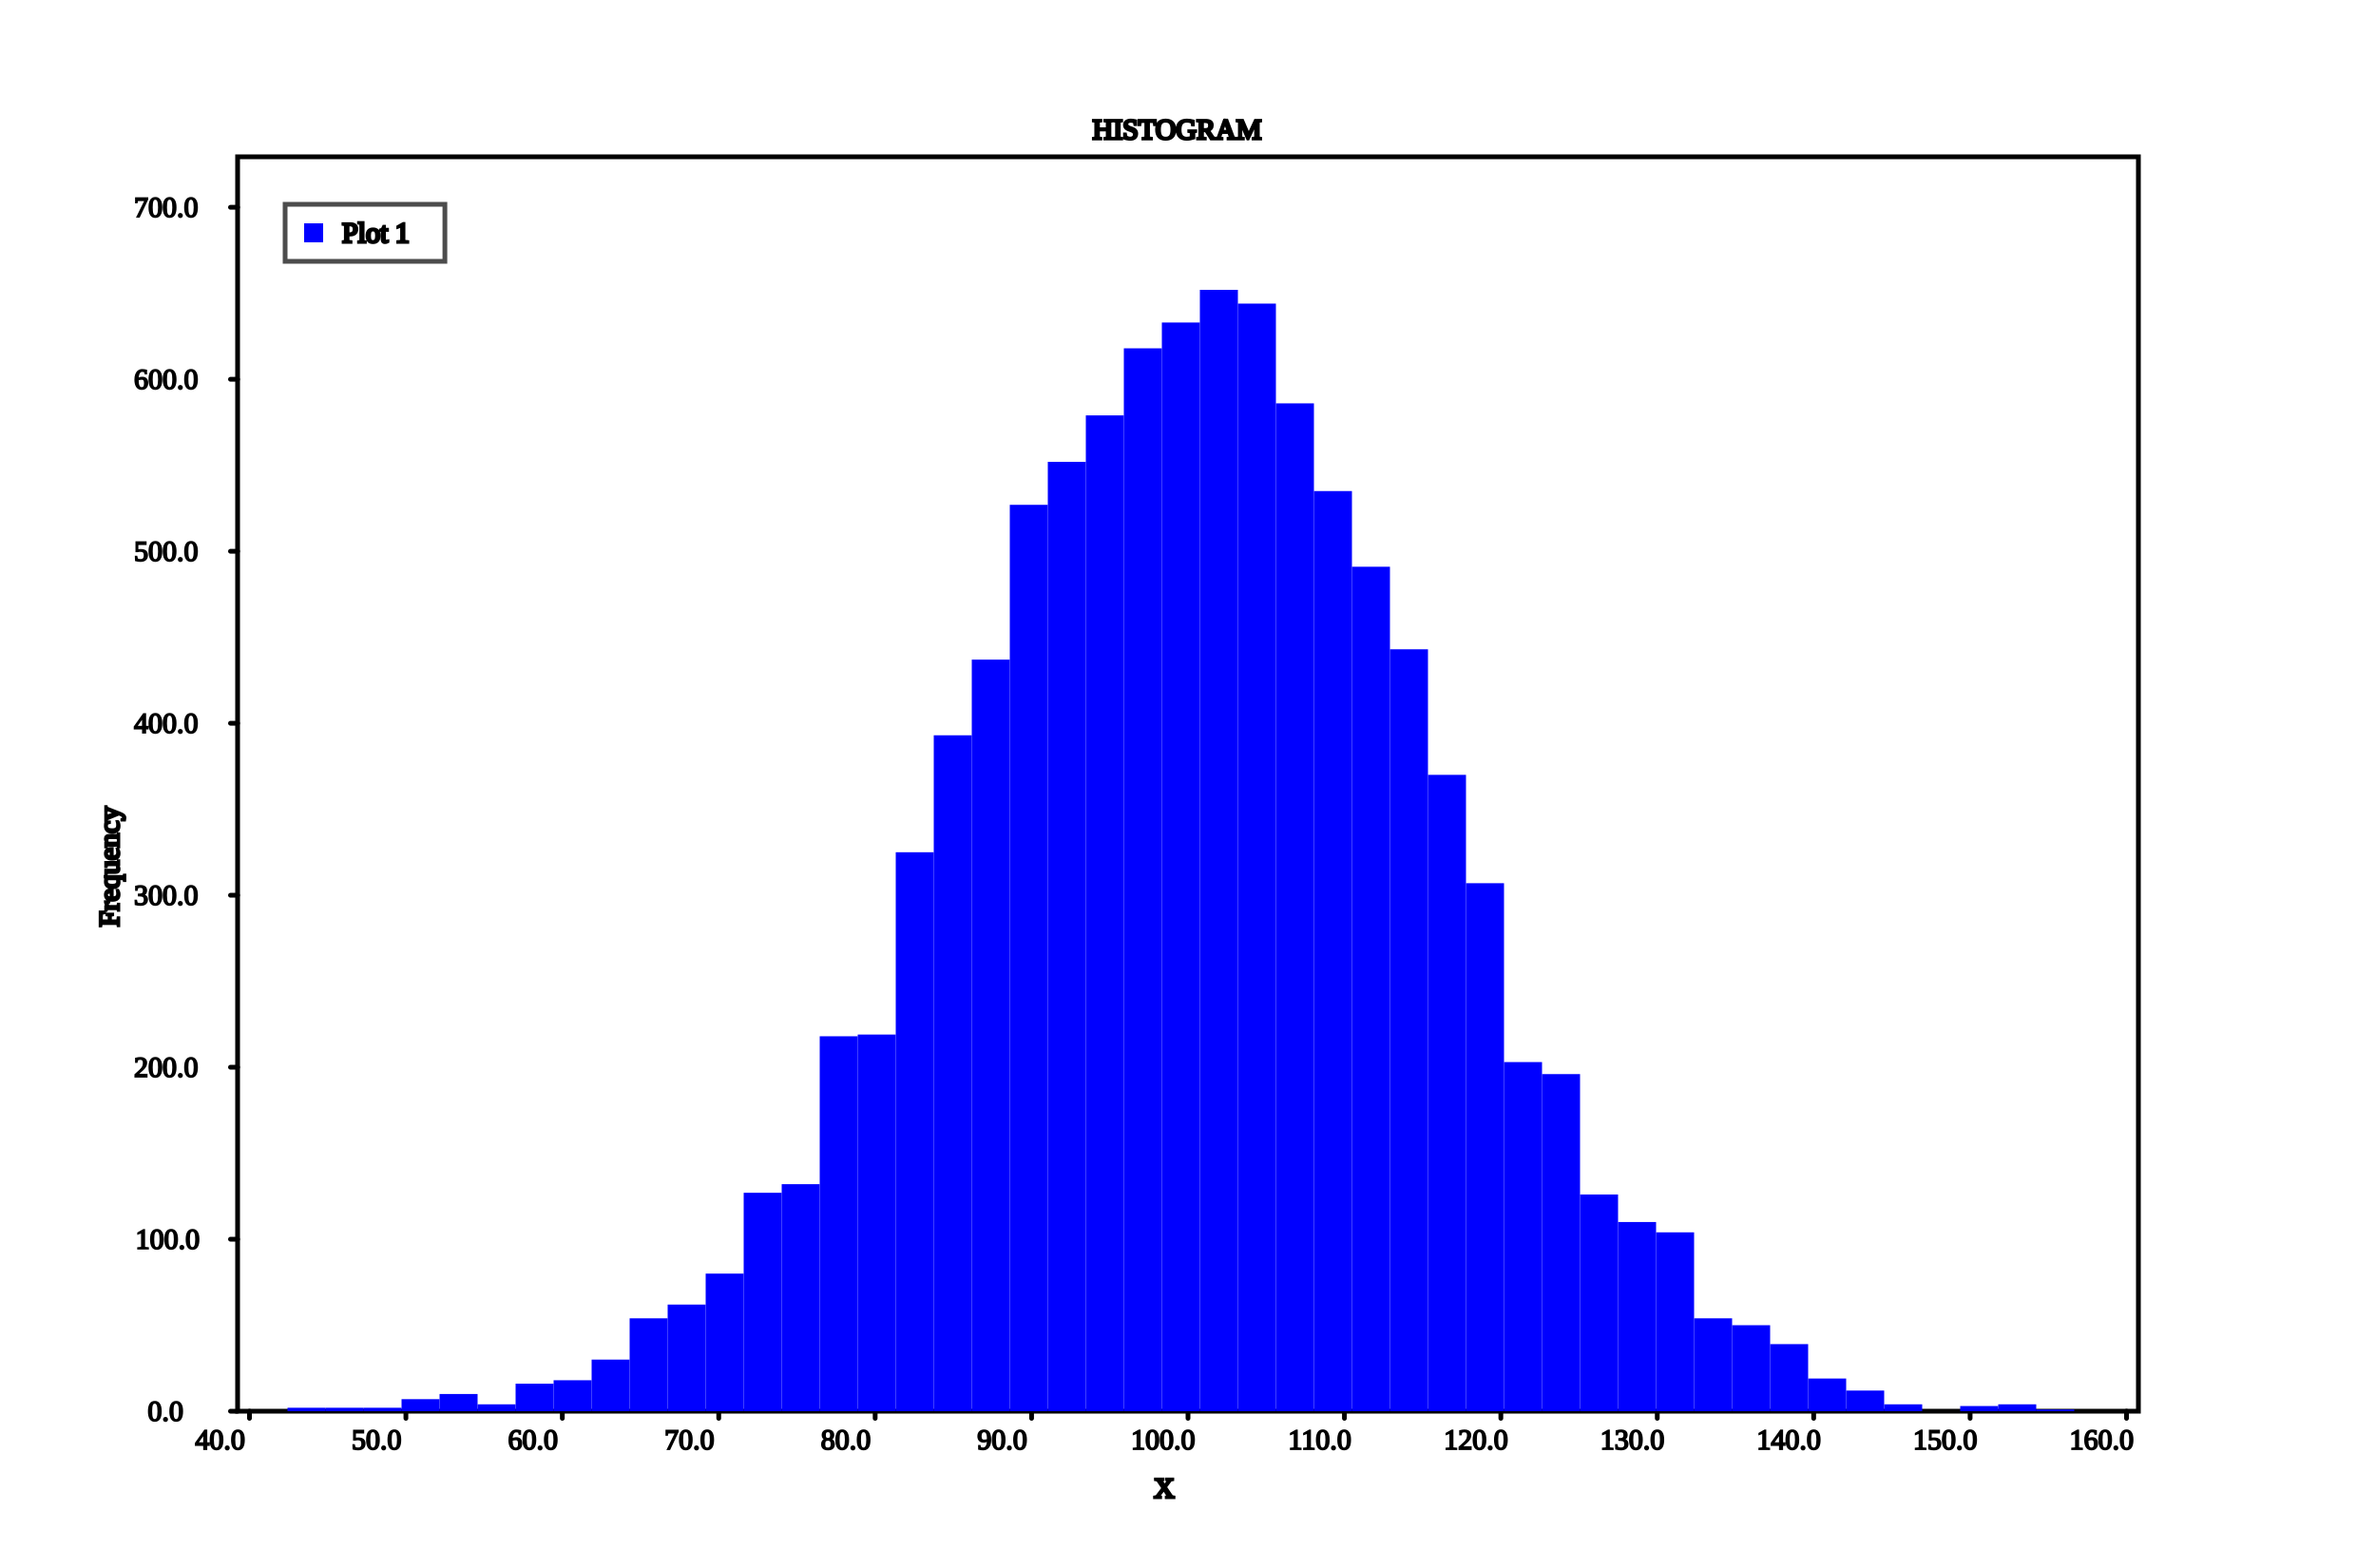
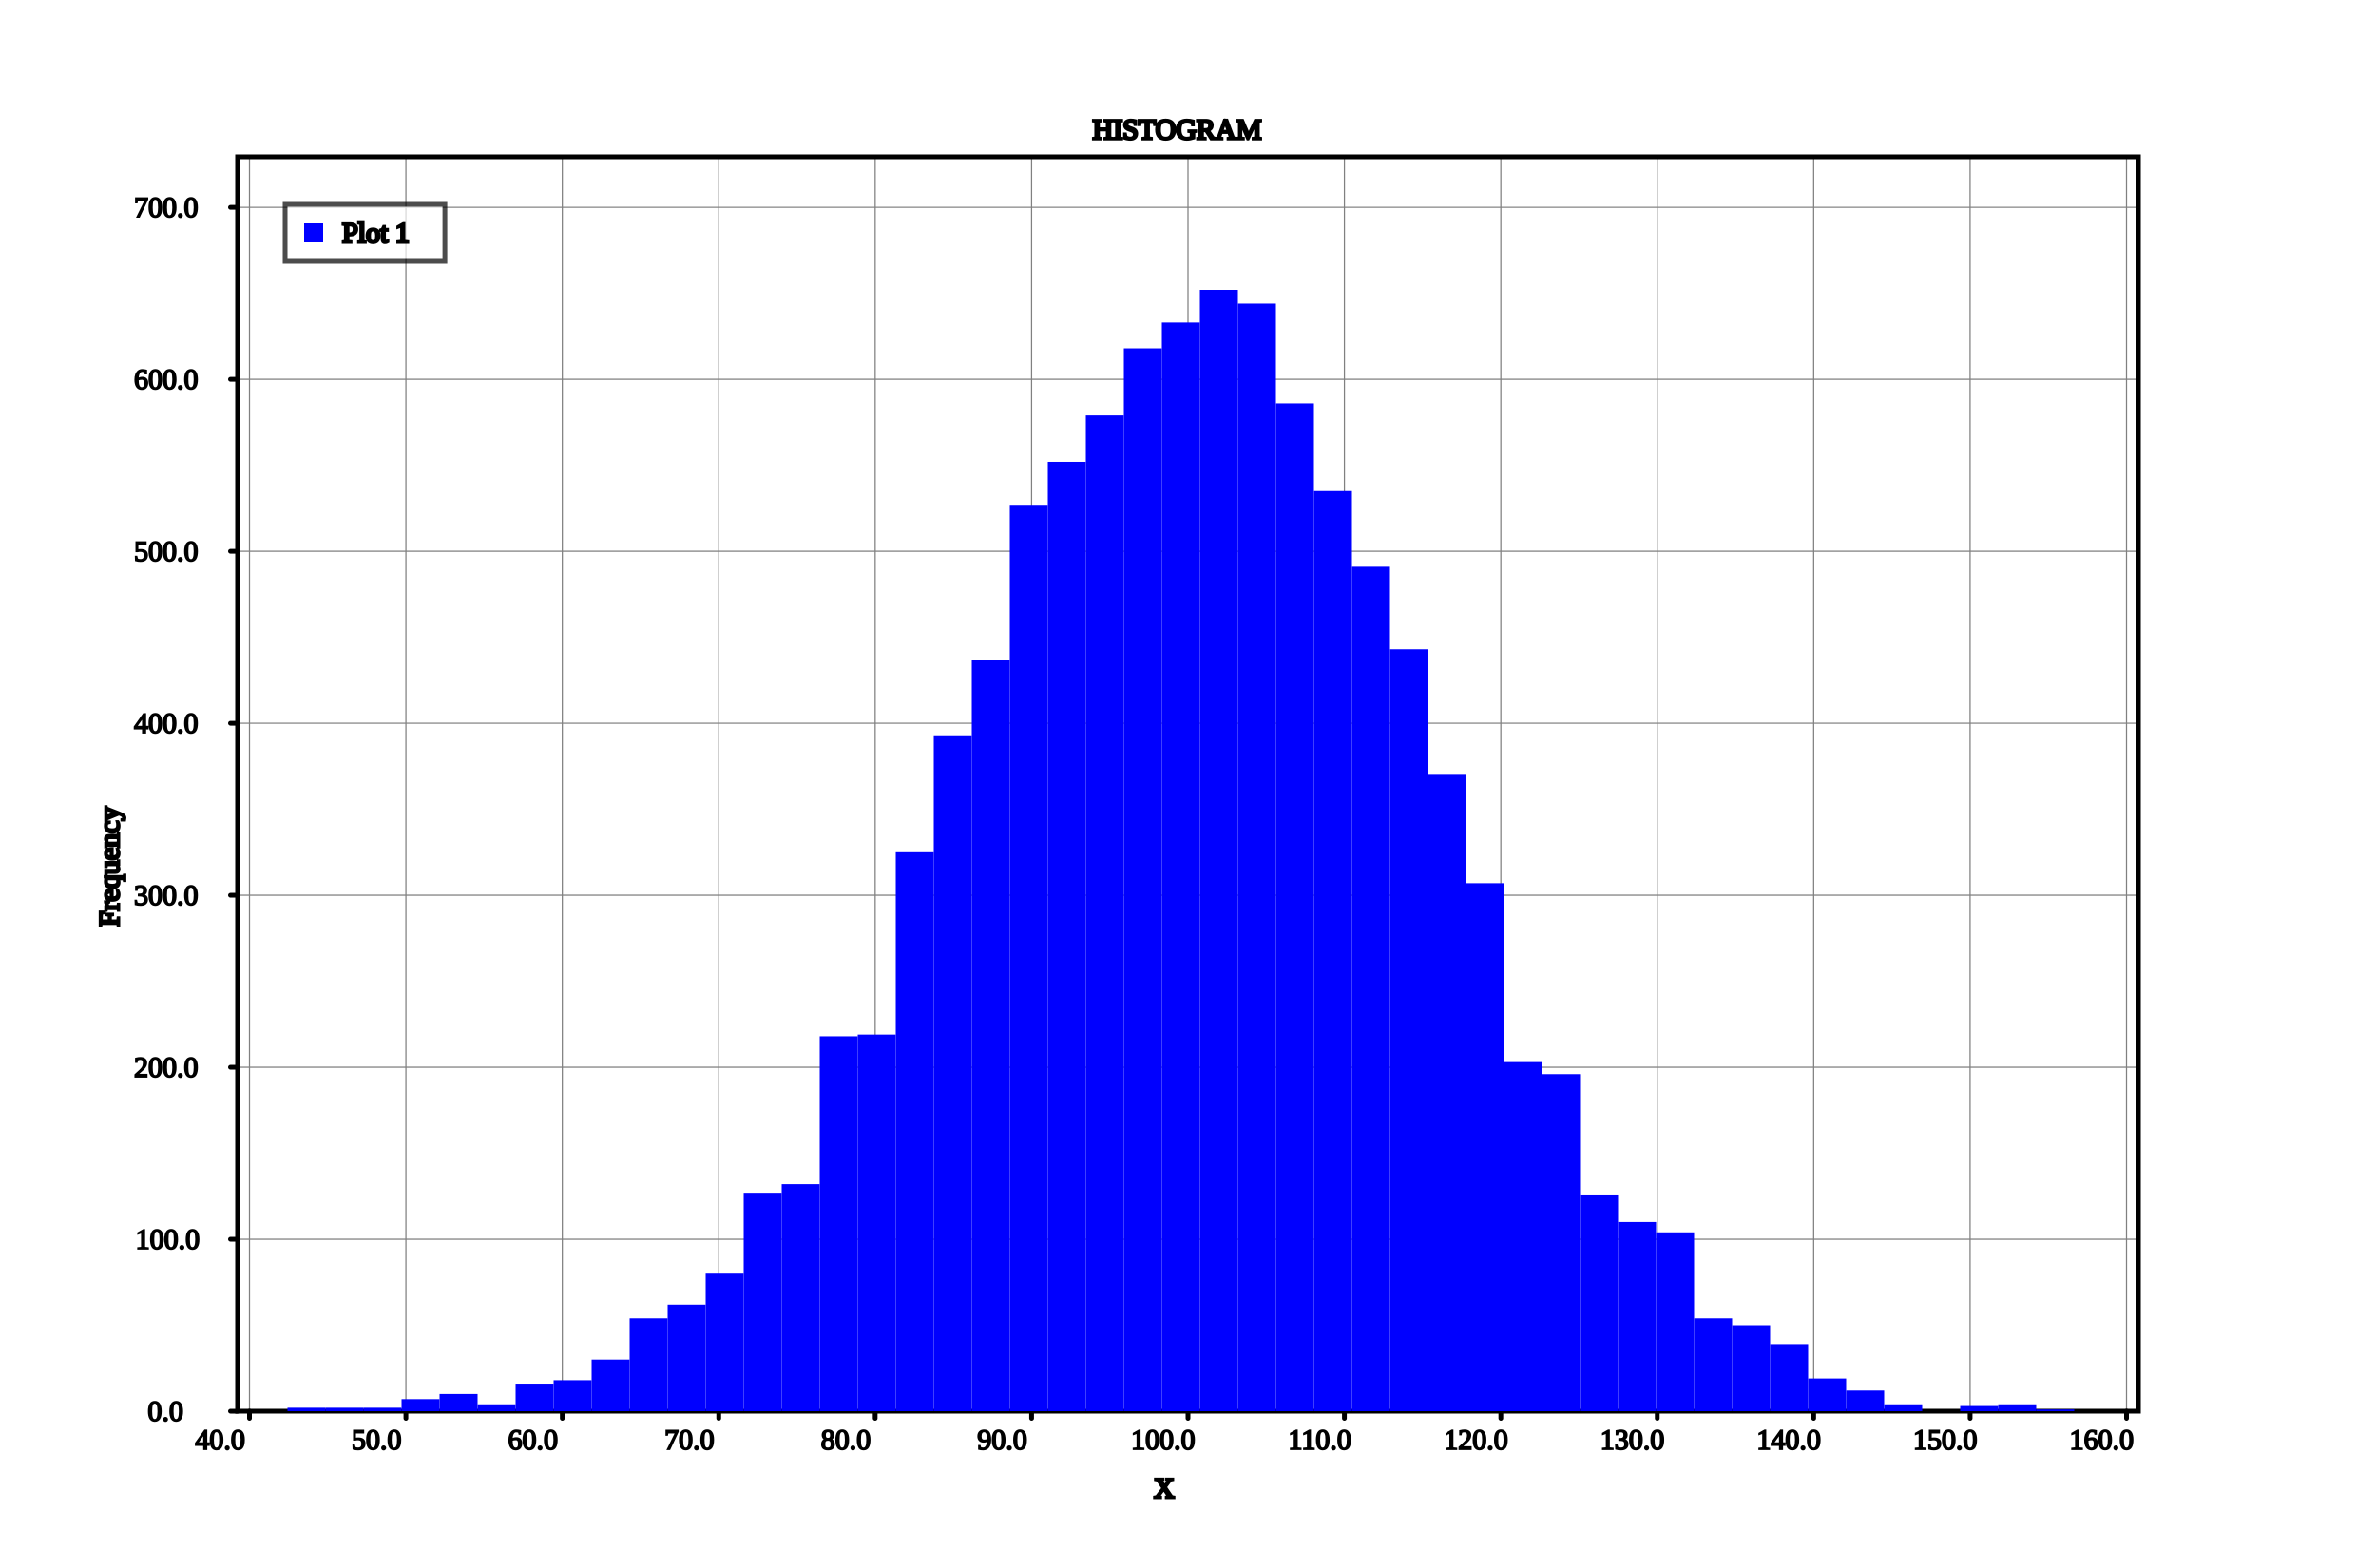
<svg xmlns="http://www.w3.org/2000/svg" height="660.0" width="1000.0" version="4.0">
  <rect width="100%" height="100%" fill="white" />
-   <rect x="100.0" y="66.0" width="800.0" height="528.0" style="fill:rgb(255,255,255);stroke-width:2.0;stroke:rgb(0,0,0);opacity:1" />
+   <line x1="105.0" y1="594.0" x2="105.0" y2="66.0" style="stroke:rgb(127.5,127.5,127.5);stroke-width:0.5;opacity:1.0;stroke-linecap:round" />
+   <line x1="170.833" y1="594.0" x2="170.833" y2="66.0" style="stroke:rgb(127.5,127.5,127.5);stroke-width:0.5;opacity:1.0;stroke-linecap:round" />
+   <line x1="236.667" y1="594.0" x2="236.667" y2="66.0" style="stroke:rgb(127.5,127.5,127.5);stroke-width:0.5;opacity:1.0;stroke-linecap:round" />
+   <line x1="302.5" y1="594.0" x2="302.5" y2="66.0" style="stroke:rgb(127.5,127.5,127.5);stroke-width:0.5;opacity:1.0;stroke-linecap:round" />
+   <line x1="368.333" y1="594.0" x2="368.333" y2="66.0" style="stroke:rgb(127.5,127.5,127.5);stroke-width:0.5;opacity:1.0;stroke-linecap:round" />
+   <line x1="434.167" y1="594.0" x2="434.167" y2="66.0" style="stroke:rgb(127.5,127.5,127.5);stroke-width:0.5;opacity:1.0;stroke-linecap:round" />
+   <line x1="500.0" y1="594.0" x2="500.0" y2="66.0" style="stroke:rgb(127.5,127.5,127.5);stroke-width:0.5;opacity:1.0;stroke-linecap:round" />
+   <line x1="565.833" y1="594.0" x2="565.833" y2="66.0" style="stroke:rgb(127.5,127.5,127.5);stroke-width:0.5;opacity:1.0;stroke-linecap:round" />
+   <line x1="631.667" y1="594.0" x2="631.667" y2="66.0" style="stroke:rgb(127.5,127.5,127.5);stroke-width:0.5;opacity:1.0;stroke-linecap:round" />
+   <line x1="697.5" y1="594.0" x2="697.5" y2="66.0" style="stroke:rgb(127.5,127.5,127.5);stroke-width:0.5;opacity:1.0;stroke-linecap:round" />
+   <line x1="763.333" y1="594.0" x2="763.333" y2="66.0" style="stroke:rgb(127.5,127.5,127.5);stroke-width:0.5;opacity:1.0;stroke-linecap:round" />
+   <line x1="829.167" y1="594.0" x2="829.167" y2="66.0" style="stroke:rgb(127.5,127.5,127.5);stroke-width:0.5;opacity:1.0;stroke-linecap:round" />
+   <line x1="895.0" y1="594.0" x2="895.0" y2="66.0" style="stroke:rgb(127.5,127.5,127.5);stroke-width:0.5;opacity:1.0;stroke-linecap:round" />
+   <line x1="100.0" y1="594.0" x2="900.0" y2="594.0" style="stroke:rgb(127.5,127.5,127.5);stroke-width:0.5;opacity:1.0;stroke-linecap:round" />
+   <line x1="100.0" y1="521.607" x2="900.0" y2="521.607" style="stroke:rgb(127.5,127.5,127.5);stroke-width:0.5;opacity:1.0;stroke-linecap:round" />
+   <line x1="100.0" y1="449.215" x2="900.0" y2="449.215" style="stroke:rgb(127.5,127.5,127.5);stroke-width:0.5;opacity:1.0;stroke-linecap:round" />
+   <line x1="100.0" y1="376.822" x2="900.0" y2="376.822" style="stroke:rgb(127.5,127.5,127.5);stroke-width:0.5;opacity:1.0;stroke-linecap:round" />
+   <line x1="100.0" y1="304.429" x2="900.0" y2="304.429" style="stroke:rgb(127.5,127.5,127.5);stroke-width:0.5;opacity:1.0;stroke-linecap:round" />
+   <line x1="100.0" y1="232.037" x2="900.0" y2="232.037" style="stroke:rgb(127.5,127.5,127.5);stroke-width:0.5;opacity:1.0;stroke-linecap:round" />
+   <line x1="100.0" y1="159.644" x2="900.0" y2="159.644" style="stroke:rgb(127.5,127.5,127.5);stroke-width:0.5;opacity:1.0;stroke-linecap:round" />
+   <line x1="100.0" y1="87.252" x2="900.0" y2="87.252" style="stroke:rgb(127.5,127.5,127.5);stroke-width:0.5;opacity:1.0;stroke-linecap:round" />
+   <rect x="100.0" y="66.0" width="800.0" height="528.0" style="fill:rgb(255,255,255);stroke-width:2.0;stroke:rgb(0,0,0);opacity:1;fill-opacity:0;" />
  <line x1="105.0" y1="597.0" x2="105.0" y2="594.0" style="stroke:rgb(0.0,0.0,0.0);stroke-width:2.0;opacity:1.0;stroke-linecap:round" />
  <text x="82.14" y="610.0" stroke="#000000" stroke-width="0.7" transform="rotate(-0.0,82.14,610.0)">40.0</text>
  <line x1="170.833" y1="597.0" x2="170.833" y2="594.0" style="stroke:rgb(0.0,0.0,0.0);stroke-width:2.0;opacity:1.0;stroke-linecap:round" />
  <text x="147.973" y="610.0" stroke="#000000" stroke-width="0.7" transform="rotate(-0.0,147.9733,610.0)">50.0</text>
  <line x1="236.667" y1="597.0" x2="236.667" y2="594.0" style="stroke:rgb(0.0,0.0,0.0);stroke-width:2.0;opacity:1.0;stroke-linecap:round" />
  <text x="213.807" y="610.0" stroke="#000000" stroke-width="0.7" transform="rotate(-0.0,213.8067,610.0)">60.0</text>
  <line x1="302.5" y1="597.0" x2="302.5" y2="594.0" style="stroke:rgb(0.0,0.0,0.0);stroke-width:2.0;opacity:1.0;stroke-linecap:round" />
  <text x="279.64" y="610.0" stroke="#000000" stroke-width="0.7" transform="rotate(-0.0,279.64,610.0)">70.0</text>
  <line x1="368.333" y1="597.0" x2="368.333" y2="594.0" style="stroke:rgb(0.0,0.0,0.0);stroke-width:2.0;opacity:1.0;stroke-linecap:round" />
  <text x="345.473" y="610.0" stroke="#000000" stroke-width="0.7" transform="rotate(-0.0,345.4733,610.0)">80.0</text>
  <line x1="434.167" y1="597.0" x2="434.167" y2="594.0" style="stroke:rgb(0.0,0.0,0.0);stroke-width:2.0;opacity:1.0;stroke-linecap:round" />
  <text x="411.307" y="610.0" stroke="#000000" stroke-width="0.7" transform="rotate(-0.0,411.3067,610.0)">90.0</text>
  <line x1="500.0" y1="597.0" x2="500.0" y2="594.0" style="stroke:rgb(0.0,0.0,0.0);stroke-width:2.0;opacity:1.0;stroke-linecap:round" />
  <text x="476.02" y="610.0" stroke="#000000" stroke-width="0.7" transform="rotate(-0.0,476.02,610.0)">100.0</text>
  <line x1="565.833" y1="597.0" x2="565.833" y2="594.0" style="stroke:rgb(0.0,0.0,0.0);stroke-width:2.0;opacity:1.0;stroke-linecap:round" />
  <text x="542.173" y="610.0" stroke="#000000" stroke-width="0.7" transform="rotate(-0.0,542.1733,610.0)">110.0</text>
  <line x1="631.667" y1="597.0" x2="631.667" y2="594.0" style="stroke:rgb(0.0,0.0,0.0);stroke-width:2.0;opacity:1.0;stroke-linecap:round" />
  <text x="607.687" y="610.0" stroke="#000000" stroke-width="0.7" transform="rotate(-0.0,607.6866,610.0)">120.0</text>
  <line x1="697.5" y1="597.0" x2="697.5" y2="594.0" style="stroke:rgb(0.0,0.0,0.0);stroke-width:2.0;opacity:1.0;stroke-linecap:round" />
  <text x="673.52" y="610.0" stroke="#000000" stroke-width="0.7" transform="rotate(-0.0,673.52,610.0)">130.0</text>
  <line x1="763.333" y1="597.0" x2="763.333" y2="594.0" style="stroke:rgb(0.0,0.0,0.0);stroke-width:2.0;opacity:1.0;stroke-linecap:round" />
  <text x="739.353" y="610.0" stroke="#000000" stroke-width="0.7" transform="rotate(-0.0,739.3534,610.0)">140.0</text>
  <line x1="829.167" y1="597.0" x2="829.167" y2="594.0" style="stroke:rgb(0.0,0.0,0.0);stroke-width:2.0;opacity:1.0;stroke-linecap:round" />
  <text x="805.187" y="610.0" stroke="#000000" stroke-width="0.7" transform="rotate(-0.0,805.1867,610.0)">150.0</text>
  <line x1="895.0" y1="597.0" x2="895.0" y2="594.0" style="stroke:rgb(0.0,0.0,0.0);stroke-width:2.0;opacity:1.0;stroke-linecap:round" />
  <text x="871.02" y="610.0" stroke="#000000" stroke-width="0.7" transform="rotate(-0.0,871.02,610.0)">160.0</text>
  <line x1="97.0" y1="594.0" x2="100.0" y2="594.0" style="stroke:rgb(0.0,0.0,0.0);stroke-width:2.0;opacity:1.0;stroke-linecap:round" />
  <text x="62.16" y="598.0" stroke="#000000" stroke-width="0.7" transform="rotate(-0.0,62.16,598.0)">0.0</text>
  <line x1="97.0" y1="521.607" x2="100.0" y2="521.607" style="stroke:rgb(0.0,0.0,0.0);stroke-width:2.0;opacity:1.0;stroke-linecap:round" />
  <text x="57.04" y="525.607" stroke="#000000" stroke-width="0.7" transform="rotate(-0.0,57.04,525.6074)">100.0</text>
  <line x1="97.0" y1="449.215" x2="100.0" y2="449.215" style="stroke:rgb(0.0,0.0,0.0);stroke-width:2.0;opacity:1.0;stroke-linecap:round" />
  <text x="56.4" y="453.215" stroke="#000000" stroke-width="0.7" transform="rotate(-0.0,56.4,453.2147)">200.0</text>
  <line x1="97.0" y1="376.822" x2="100.0" y2="376.822" style="stroke:rgb(0.0,0.0,0.0);stroke-width:2.0;opacity:1.0;stroke-linecap:round" />
  <text x="56.4" y="380.822" stroke="#000000" stroke-width="0.7" transform="rotate(-0.0,56.4,380.8221)">300.0</text>
  <line x1="97.0" y1="304.429" x2="100.0" y2="304.429" style="stroke:rgb(0.0,0.0,0.0);stroke-width:2.0;opacity:1.0;stroke-linecap:round" />
  <text x="56.4" y="308.429" stroke="#000000" stroke-width="0.7" transform="rotate(-0.0,56.4,308.4294)">400.0</text>
  <line x1="97.0" y1="232.037" x2="100.0" y2="232.037" style="stroke:rgb(0.0,0.0,0.0);stroke-width:2.0;opacity:1.0;stroke-linecap:round" />
  <text x="56.4" y="236.037" stroke="#000000" stroke-width="0.7" transform="rotate(-0.0,56.4,236.0368)">500.0</text>
  <line x1="97.0" y1="159.644" x2="100.0" y2="159.644" style="stroke:rgb(0.0,0.0,0.0);stroke-width:2.0;opacity:1.0;stroke-linecap:round" />
  <text x="56.4" y="163.644" stroke="#000000" stroke-width="0.7" transform="rotate(-0.0,56.4,163.6442)">600.0</text>
  <line x1="97.0" y1="87.252" x2="100.0" y2="87.252" style="stroke:rgb(0.0,0.0,0.0);stroke-width:2.0;opacity:1.0;stroke-linecap:round" />
  <text x="56.4" y="91.252" stroke="#000000" stroke-width="0.7" transform="rotate(-0.0,56.4,91.25153)">700.0</text>
  <rect x="105.0" y="594.0" width="16.0" height="0.0" style="fill:rgb(0.0,0.0,255.0);stroke-width:0;stroke:rgb(0,0,0);opacity:1.0" />
  <rect x="121.0" y="592.552" width="16.0" height="1.448" style="fill:rgb(0.0,0.0,255.0);stroke-width:0;stroke:rgb(0,0,0);opacity:1.0" />
  <rect x="137.0" y="592.552" width="16.0" height="1.448" style="fill:rgb(0.0,0.0,255.0);stroke-width:0;stroke:rgb(0,0,0);opacity:1.0" />
  <rect x="153.0" y="592.552" width="16.0" height="1.448" style="fill:rgb(0.0,0.0,255.0);stroke-width:0;stroke:rgb(0,0,0);opacity:1.0" />
  <rect x="169.0" y="588.933" width="16.0" height="5.067" style="fill:rgb(0.0,0.0,255.0);stroke-width:0;stroke:rgb(0,0,0);opacity:1.0" />
  <rect x="185.0" y="586.761" width="16.0" height="7.239" style="fill:rgb(0.0,0.0,255.0);stroke-width:0;stroke:rgb(0,0,0);opacity:1.0" />
  <rect x="201.0" y="591.104" width="16.0" height="2.896" style="fill:rgb(0.0,0.0,255.0);stroke-width:0;stroke:rgb(0,0,0);opacity:1.0" />
  <rect x="217.0" y="582.417" width="16.0" height="11.583" style="fill:rgb(0.0,0.0,255.0);stroke-width:0;stroke:rgb(0,0,0);opacity:1.0" />
  <rect x="233.0" y="580.969" width="16.0" height="13.031" style="fill:rgb(0.0,0.0,255.0);stroke-width:0;stroke:rgb(0,0,0);opacity:1.0" />
  <rect x="249.0" y="572.282" width="16.0" height="21.718" style="fill:rgb(0.0,0.0,255.0);stroke-width:0;stroke:rgb(0,0,0);opacity:1.0" />
  <rect x="265.0" y="554.908" width="16.0" height="39.092" style="fill:rgb(0.0,0.0,255.0);stroke-width:0;stroke:rgb(0,0,0);opacity:1.0" />
  <rect x="281.0" y="549.117" width="16.0" height="44.883" style="fill:rgb(0.0,0.0,255.0);stroke-width:0;stroke:rgb(0,0,0);opacity:1.0" />
  <rect x="297.0" y="536.086" width="16.0" height="57.914" style="fill:rgb(0.0,0.0,255.0);stroke-width:0;stroke:rgb(0,0,0);opacity:1.0" />
  <rect x="313.0" y="502.061" width="16.0" height="91.939" style="fill:rgb(0.0,0.0,255.0);stroke-width:0;stroke:rgb(0,0,0);opacity:1.0" />
  <rect x="329.0" y="498.442" width="16.0" height="95.558" style="fill:rgb(0.0,0.0,255.0);stroke-width:0;stroke:rgb(0,0,0);opacity:1.0" />
  <rect x="345.0" y="436.184" width="16.0" height="157.816" style="fill:rgb(0.0,0.0,255.0);stroke-width:0;stroke:rgb(0,0,0);opacity:1.0" />
  <rect x="361.0" y="435.46" width="16.0" height="158.54" style="fill:rgb(0.0,0.0,255.0);stroke-width:0;stroke:rgb(0,0,0);opacity:1.0" />
  <rect x="377.0" y="358.724" width="16.0" height="235.276" style="fill:rgb(0.0,0.0,255.0);stroke-width:0;stroke:rgb(0,0,0);opacity:1.0" />
  <rect x="393.0" y="309.497" width="16.0" height="284.503" style="fill:rgb(0.0,0.0,255.0);stroke-width:0;stroke:rgb(0,0,0);opacity:1.0" />
  <rect x="409.0" y="277.644" width="16.0" height="316.356" style="fill:rgb(0.0,0.0,255.0);stroke-width:0;stroke:rgb(0,0,0);opacity:1.0" />
  <rect x="425.0" y="212.491" width="16.0" height="381.509" style="fill:rgb(0.0,0.0,255.0);stroke-width:0;stroke:rgb(0,0,0);opacity:1.0" />
  <rect x="441.0" y="194.393" width="16.0" height="399.607" style="fill:rgb(0.0,0.0,255.0);stroke-width:0;stroke:rgb(0,0,0);opacity:1.0" />
  <rect x="457.0" y="174.847" width="16.0" height="419.153" style="fill:rgb(0.0,0.0,255.0);stroke-width:0;stroke:rgb(0,0,0);opacity:1.0" />
  <rect x="473.0" y="146.613" width="16.0" height="447.387" style="fill:rgb(0.0,0.0,255.0);stroke-width:0;stroke:rgb(0,0,0);opacity:1.0" />
  <rect x="489.0" y="135.755" width="16.0" height="458.245" style="fill:rgb(0.0,0.0,255.0);stroke-width:0;stroke:rgb(0,0,0);opacity:1.0" />
  <rect x="505.0" y="122.0" width="16.0" height="472" style="fill:rgb(0.0,0.0,255.0);stroke-width:0;stroke:rgb(0,0,0);opacity:1.0" />
  <rect x="521.0" y="127.791" width="16.0" height="466.209" style="fill:rgb(0.0,0.0,255.0);stroke-width:0;stroke:rgb(0,0,0);opacity:1.0" />
  <rect x="537.0" y="169.779" width="16.0" height="424.221" style="fill:rgb(0.0,0.0,255.0);stroke-width:0;stroke:rgb(0,0,0);opacity:1.0" />
  <rect x="553.0" y="206.699" width="16.0" height="387.301" style="fill:rgb(0.0,0.0,255.0);stroke-width:0;stroke:rgb(0,0,0);opacity:1.0" />
  <rect x="569.0" y="238.552" width="16.0" height="355.448" style="fill:rgb(0.0,0.0,255.0);stroke-width:0;stroke:rgb(0,0,0);opacity:1.0" />
  <rect x="585.0" y="273.301" width="16.0" height="320.699" style="fill:rgb(0.0,0.0,255.0);stroke-width:0;stroke:rgb(0,0,0);opacity:1.0" />
  <rect x="601.0" y="326.147" width="16.0" height="267.853" style="fill:rgb(0.0,0.0,255.0);stroke-width:0;stroke:rgb(0,0,0);opacity:1.0" />
  <rect x="617.0" y="371.755" width="16.0" height="222.245" style="fill:rgb(0.0,0.0,255.0);stroke-width:0;stroke:rgb(0,0,0);opacity:1.0" />
  <rect x="633.0" y="447.043" width="16.0" height="146.957" style="fill:rgb(0.0,0.0,255.0);stroke-width:0;stroke:rgb(0,0,0);opacity:1.0" />
  <rect x="649.0" y="452.11" width="16.0" height="141.89" style="fill:rgb(0.0,0.0,255.0);stroke-width:0;stroke:rgb(0,0,0);opacity:1.0" />
  <rect x="665.0" y="502.785" width="16.0" height="91.215" style="fill:rgb(0.0,0.0,255.0);stroke-width:0;stroke:rgb(0,0,0);opacity:1.0" />
  <rect x="681.0" y="514.368" width="16.0" height="79.632" style="fill:rgb(0.0,0.0,255.0);stroke-width:0;stroke:rgb(0,0,0);opacity:1.0" />
  <rect x="697.0" y="518.712" width="16.0" height="75.288" style="fill:rgb(0.0,0.0,255.0);stroke-width:0;stroke:rgb(0,0,0);opacity:1.0" />
  <rect x="713.0" y="554.908" width="16.0" height="39.092" style="fill:rgb(0.0,0.0,255.0);stroke-width:0;stroke:rgb(0,0,0);opacity:1.0" />
  <rect x="729.0" y="557.804" width="16.0" height="36.196" style="fill:rgb(0.0,0.0,255.0);stroke-width:0;stroke:rgb(0,0,0);opacity:1.0" />
  <rect x="745.0" y="565.767" width="16.0" height="28.233" style="fill:rgb(0.0,0.0,255.0);stroke-width:0;stroke:rgb(0,0,0);opacity:1.0" />
  <rect x="761.0" y="580.245" width="16.0" height="13.755" style="fill:rgb(0.0,0.0,255.0);stroke-width:0;stroke:rgb(0,0,0);opacity:1.0" />
  <rect x="777.0" y="585.313" width="16.0" height="8.687" style="fill:rgb(0.0,0.0,255.0);stroke-width:0;stroke:rgb(0,0,0);opacity:1.0" />
  <rect x="793.0" y="591.104" width="16.0" height="2.896" style="fill:rgb(0.0,0.0,255.0);stroke-width:0;stroke:rgb(0,0,0);opacity:1.0" />
  <rect x="809.0" y="594.0" width="16.0" height="0.0" style="fill:rgb(0.0,0.0,255.0);stroke-width:0;stroke:rgb(0,0,0);opacity:1.0" />
  <rect x="825.0" y="591.828" width="16.0" height="2.172" style="fill:rgb(0.0,0.0,255.0);stroke-width:0;stroke:rgb(0,0,0);opacity:1.0" />
  <rect x="841.0" y="591.104" width="16.0" height="2.896" style="fill:rgb(0.0,0.0,255.0);stroke-width:0;stroke:rgb(0,0,0);opacity:1.0" />
  <rect x="857.0" y="593.276" width="16.0" height="0.724" style="fill:rgb(0.0,0.0,255.0);stroke-width:0;stroke:rgb(0,0,0);opacity:1.0" />
  <rect x="873.0" y="594.0" width="16.0" height="0.0" style="fill:rgb(0.0,0.0,255.0);stroke-width:0;stroke:rgb(0,0,0);opacity:1.0" />
  <rect x="889.0" y="594.0" width="16.0" height="0.0" style="fill:rgb(0.0,0.0,255.0);stroke-width:0;stroke:rgb(0,0,0);opacity:1.0" />
  <text x="459.825" y="58.5" stroke="#000000" stroke-width="1.2" transform="rotate(-0.0,459.825,58.5)">HISTOGRAM</text>
  <text x="485.65" y="630.4" stroke="#000000" stroke-width="1.2" transform="rotate(-0.0,485.65,630.4)">X</text>
  <text x="50.0" y="390.1" stroke="#000000" stroke-width="1.2" transform="rotate(-90.0,50.0,390.1)">Frequency</text>
  <rect x="120.0" y="86.0" width="67.24" height="24.0" style="fill:rgb(255.0,255.0,255.0);stroke-width:2.0;stroke:rgb(0.0,0.0,0.0);opacity:0.7" />
  <rect x="128.0" y="94.0" width="8.0" height="8.0" style="fill:rgb(0.0,0.0,255.0);stroke-width:0;stroke:rgb(0,0,0);opacity:1.0" />
  <text x="144.0" y="102.0" stroke="#000000" stroke-width="1.2" transform="rotate(-0.0,144.0,102.0)">Plot 1</text>
</svg>
